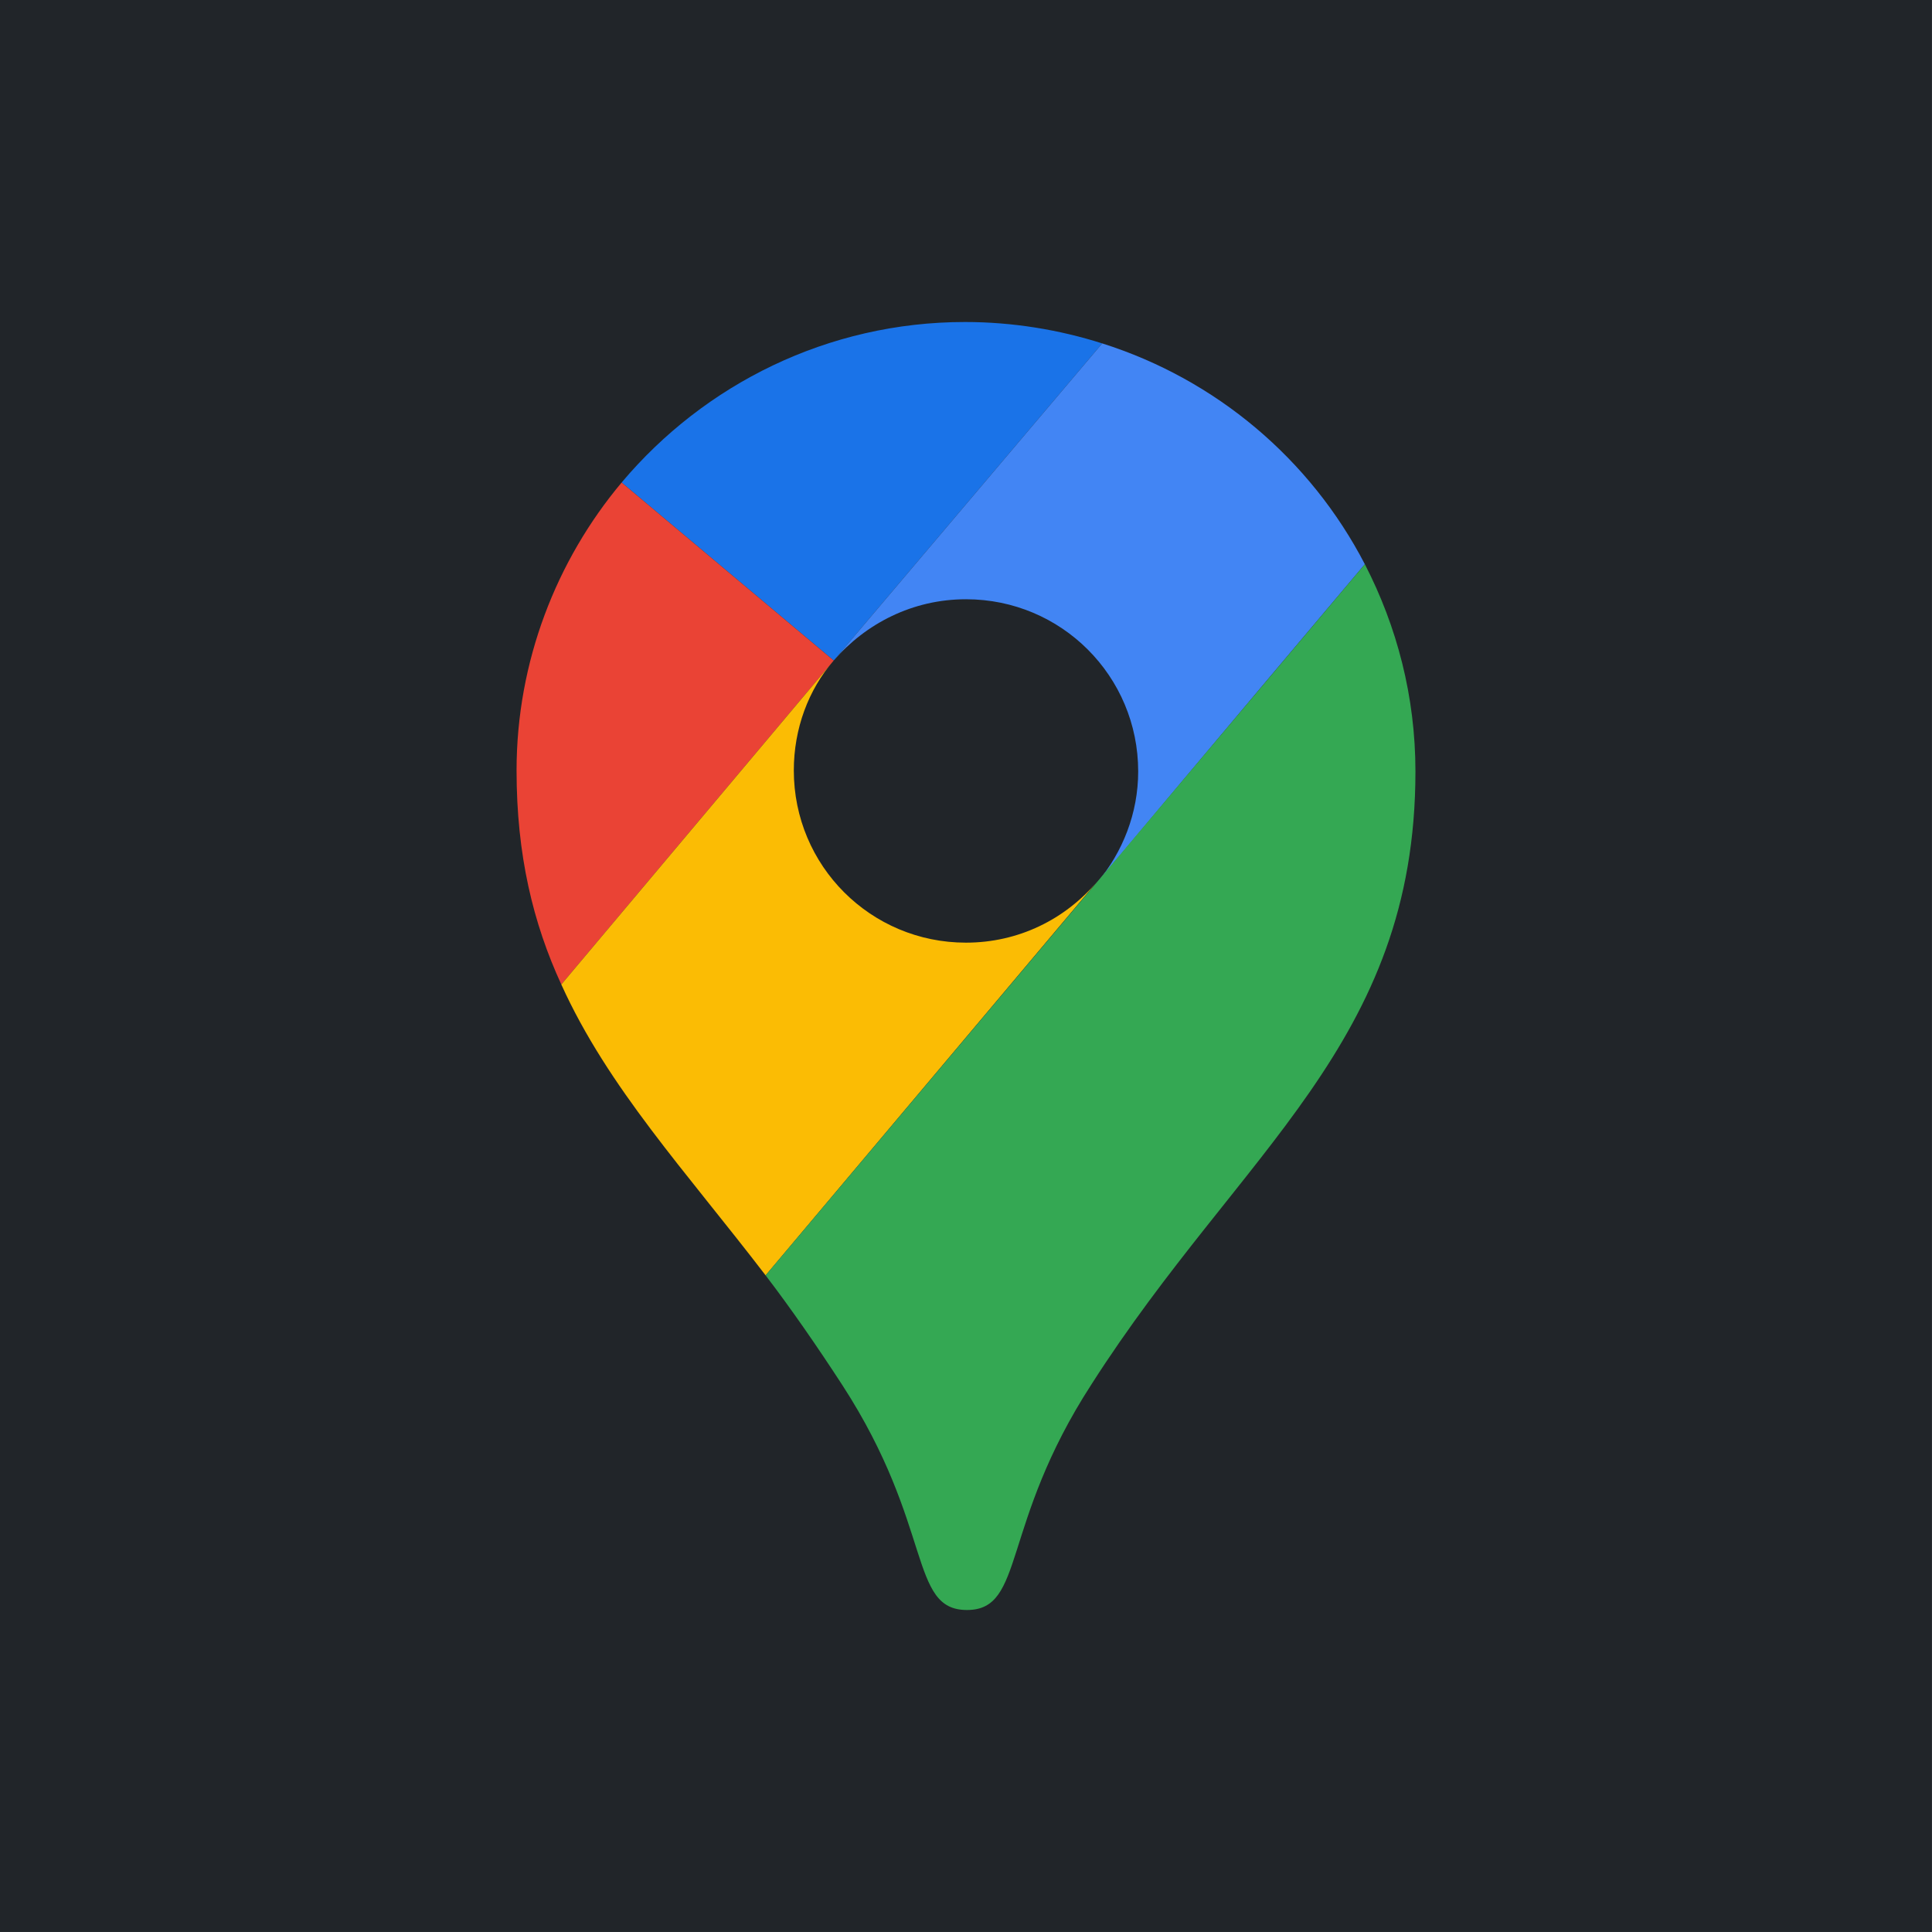
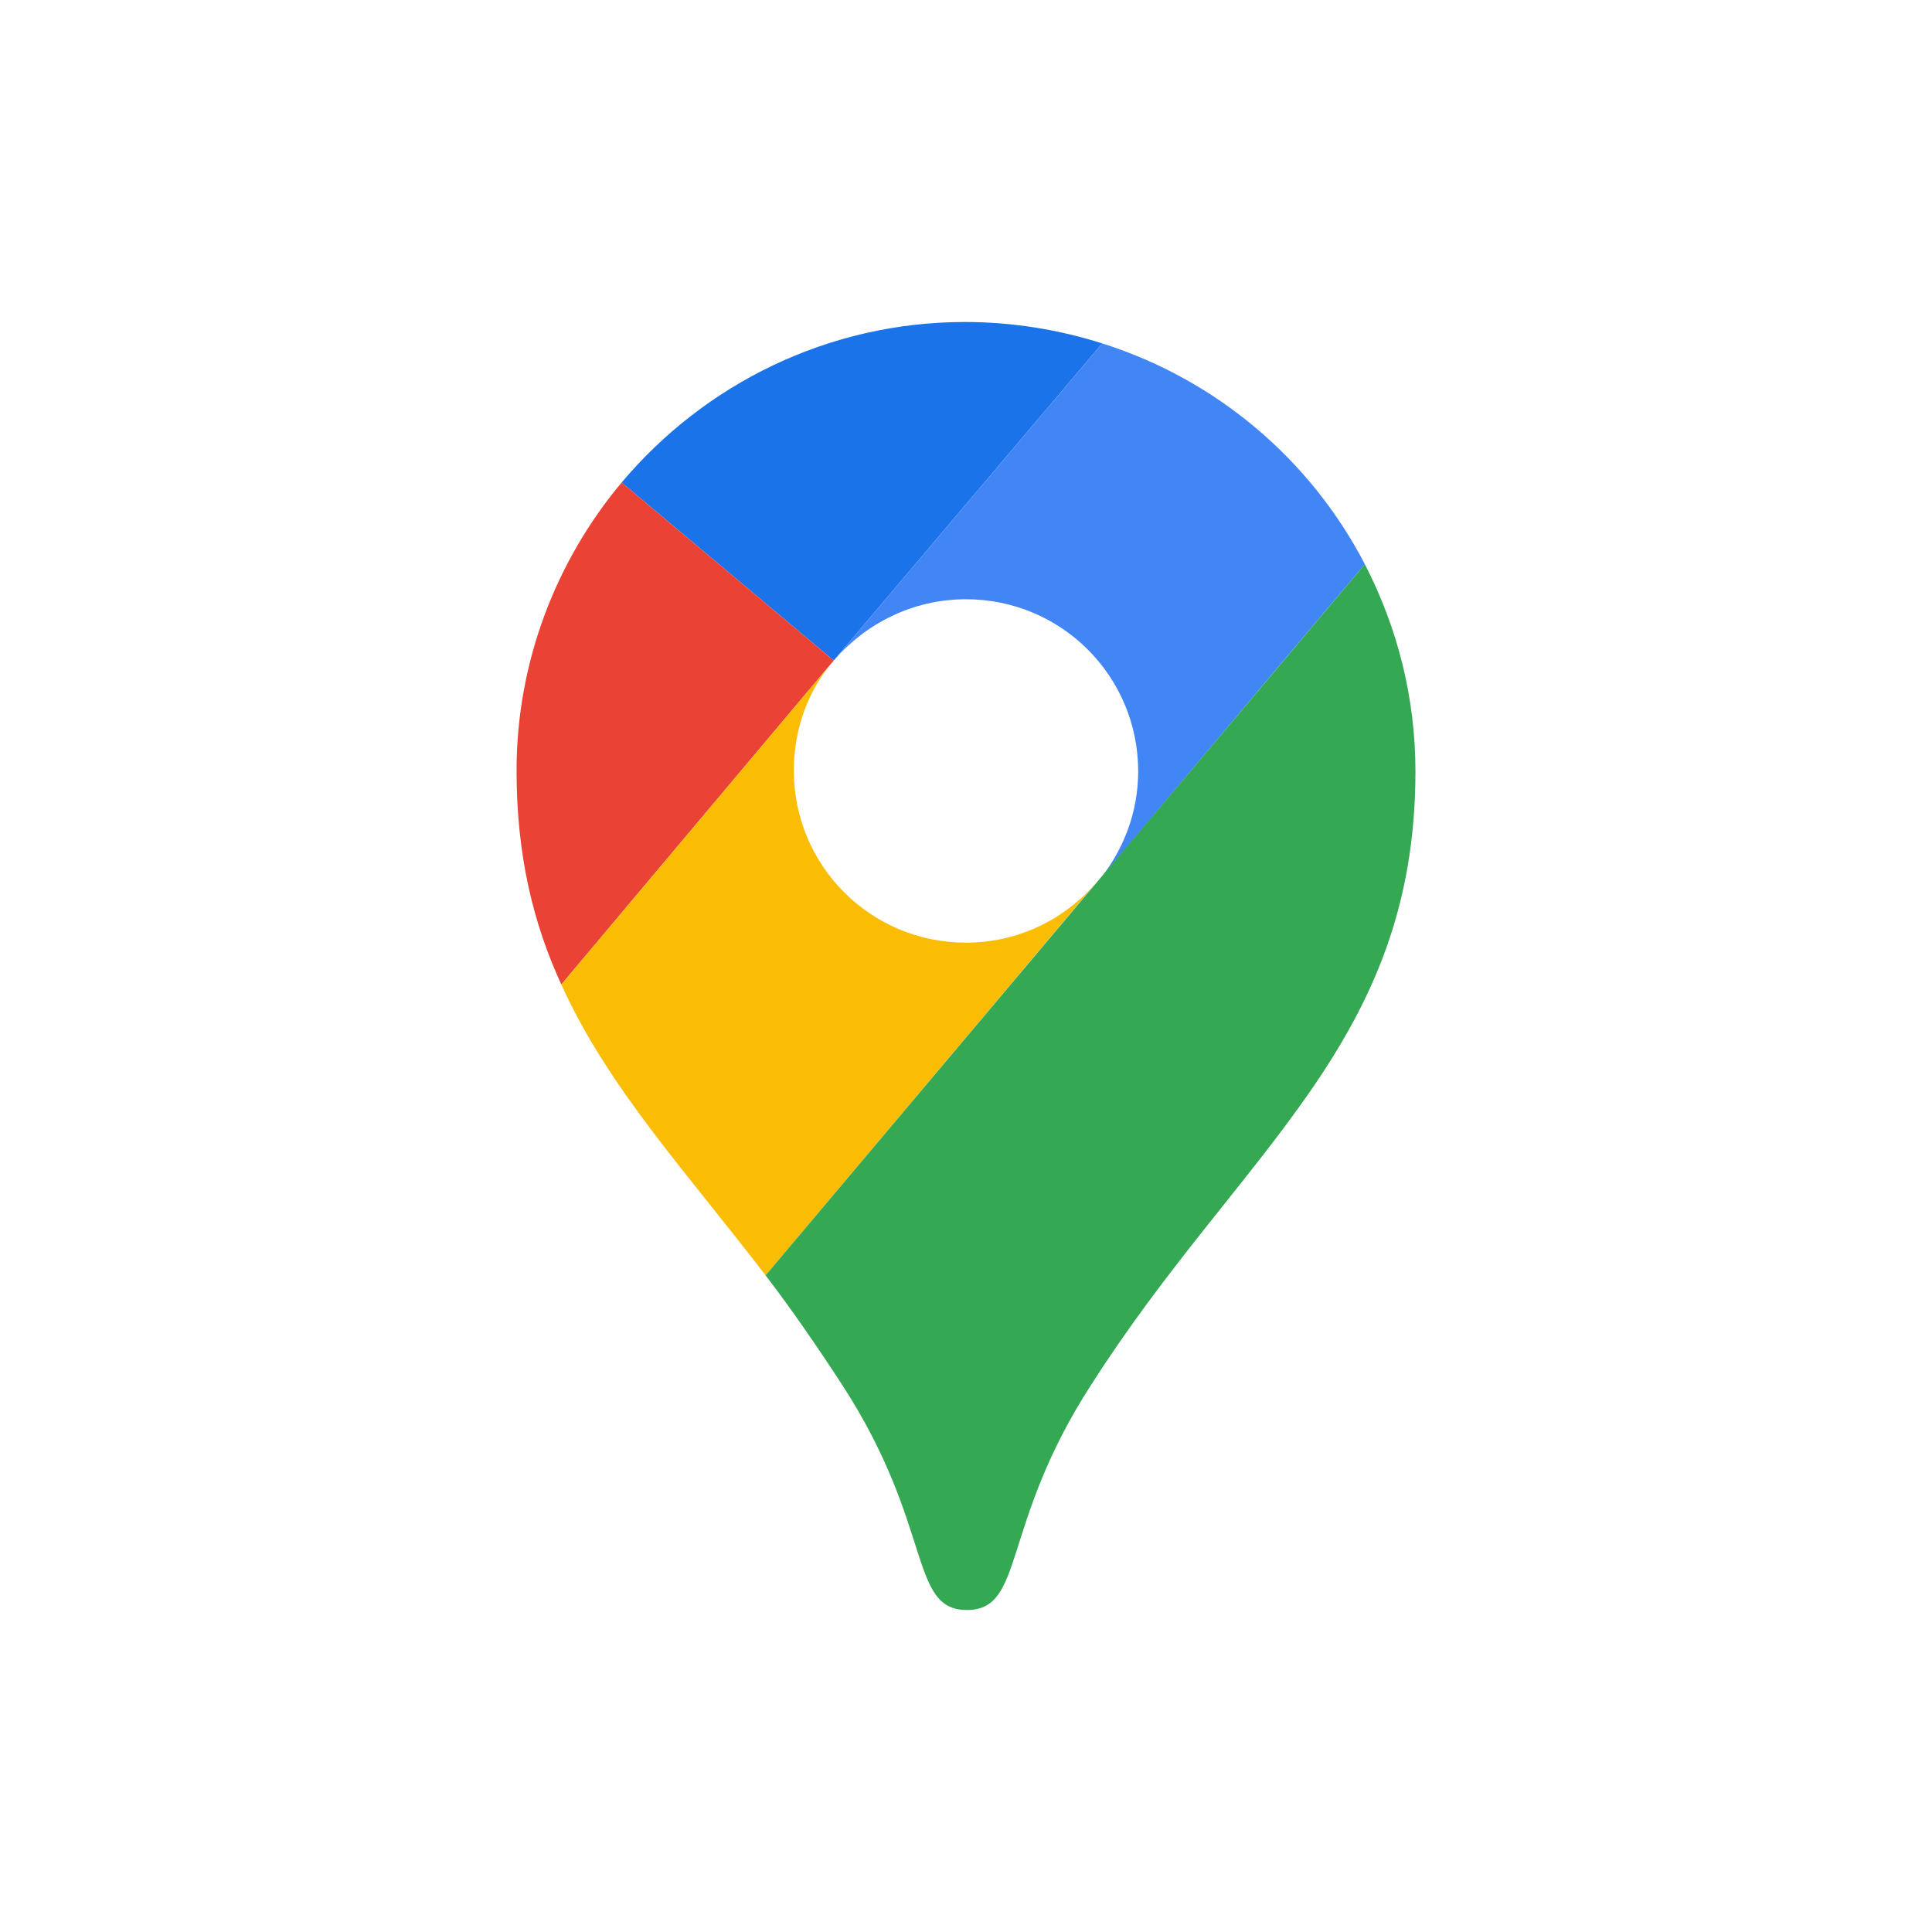
<svg xmlns="http://www.w3.org/2000/svg" viewBox="0 0 100 100" version="1.1" id="svg12" width="100" height="100">
  <defs id="defs16" />
-   <g id="g144" transform="matrix(0.6666667,0,0,0.6666667,1.8080826e-6,1.6661644e-7)">
-     <g id="g1082" transform="matrix(9.616531,0,0,9.616531,-18.26247,-4.212042)" style="fill:#212529;fill-opacity:1;stroke:none">
-       <rect style="fill:#212529;fill-opacity:1;stroke:none;stroke-width:1.228;stroke-linecap:round;stroke-linejoin:round" id="rect371" width="15.598" height="15.598" x="1.899" y="0.438" />
-     </g>
-     <g id="g311" transform="matrix(0.755287,0,0,0.755287,40.10574,25)">
-       <path fill="#1a73e8" d="M 60.2,2.2 C 55.8,0.8 51,0 46.1,0 32,0 19.3,6.4 10.8,16.5 l 21.8,18.3 z" id="path2" />
-       <path fill="#ea4335" d="M 10.8,16.5 C 4.1,24.5 0,34.9 0,46.1 c 0,8.7 1.7,15.7 4.6,22 l 28,-33.3 z" id="path4" />
-       <path fill="#4285f4" d="m 46.2,28.5 c 9.8,0 17.7,7.9 17.7,17.7 0,4.3 -1.6,8.3 -4.2,11.4 0,0 13.9,-16.6 27.5,-32.7 C 81.6,14.1 71.9,5.9 60.2,2.2 L 32.6,34.8 c 3.3,-3.8 8.1,-6.3 13.6,-6.3" id="path6" />
-       <path fill="#fbbc04" d="m 46.2,63.8 c -9.8,0 -17.7,-7.9 -17.7,-17.7 0,-4.3 1.5,-8.3 4.1,-11.3 L 4.6,68.1 C 9.4,78.7 17.4,87.3 25.6,98 L 59.7,57.5 c -3.3,3.9 -8.1,6.3 -13.5,6.3" id="path8" />
-       <path fill="#34a853" d="m 59.1,109.2 c 15.4,-24.1 33.3,-35 33.3,-63 0,-7.7 -1.9,-14.9 -5.2,-21.3 L 25.6,98 c 2.6,3.4 5.3,7.3 7.9,11.3 9.4,14.5 6.8,23.1 12.8,23.1 6,0 3.4,-8.7 12.8,-23.2" id="path10" />
-     </g>
+   <g id="g311" transform="matrix(0.5035247,0,0,0.5035247,26.73716,16.66667)">
+     <path fill="#1a73e8" d="M 60.2,2.2 C 55.8,0.8 51,0 46.1,0 32,0 19.3,6.4 10.8,16.5 l 21.8,18.3 z" id="path2" />
+     <path fill="#ea4335" d="M 10.8,16.5 C 4.1,24.5 0,34.9 0,46.1 c 0,8.7 1.7,15.7 4.6,22 l 28,-33.3 z" id="path4" />
+     <path fill="#4285f4" d="m 46.2,28.5 c 9.8,0 17.7,7.9 17.7,17.7 0,4.3 -1.6,8.3 -4.2,11.4 0,0 13.9,-16.6 27.5,-32.7 C 81.6,14.1 71.9,5.9 60.2,2.2 L 32.6,34.8 c 3.3,-3.8 8.1,-6.3 13.6,-6.3" id="path6" />
+     <path fill="#fbbc04" d="m 46.2,63.8 c -9.8,0 -17.7,-7.9 -17.7,-17.7 0,-4.3 1.5,-8.3 4.1,-11.3 L 4.6,68.1 C 9.4,78.7 17.4,87.3 25.6,98 L 59.7,57.5 c -3.3,3.9 -8.1,6.3 -13.5,6.3" id="path8" />
+     <path fill="#34a853" d="m 59.1,109.2 c 15.4,-24.1 33.3,-35 33.3,-63 0,-7.7 -1.9,-14.9 -5.2,-21.3 L 25.6,98 c 2.6,3.4 5.3,7.3 7.9,11.3 9.4,14.5 6.8,23.1 12.8,23.1 6,0 3.4,-8.7 12.8,-23.2" id="path10" />
  </g>
</svg>
